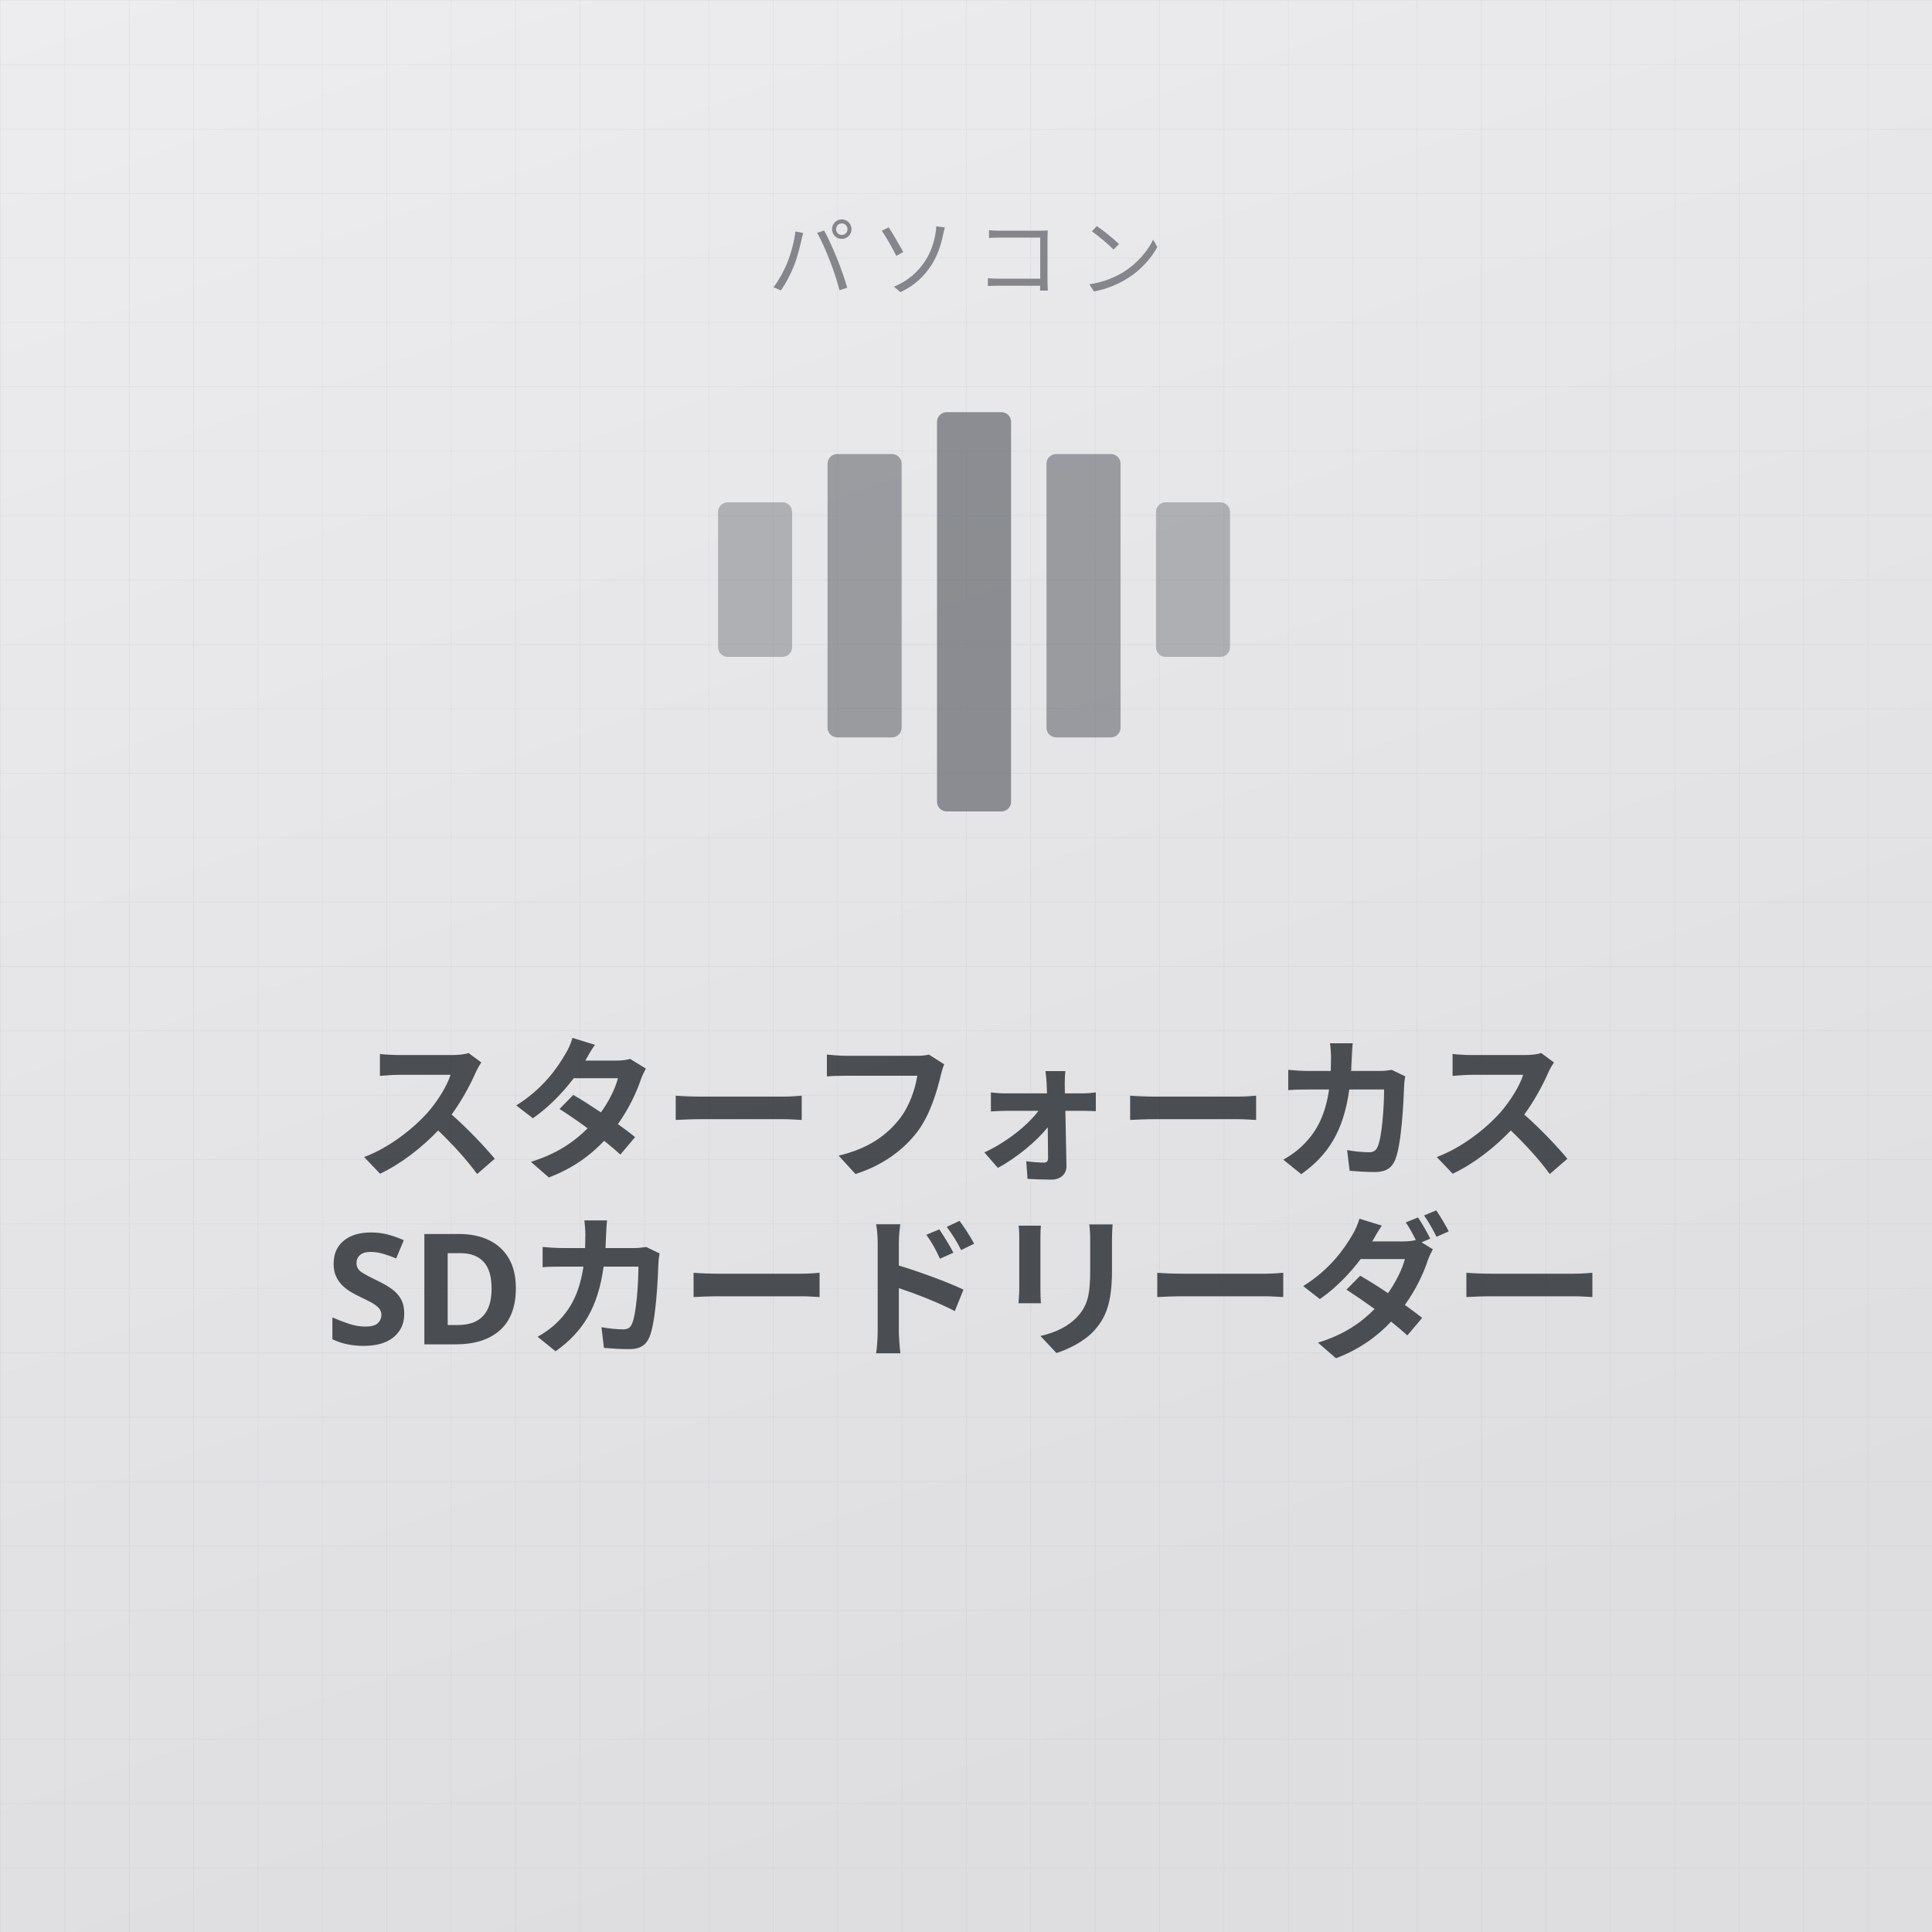
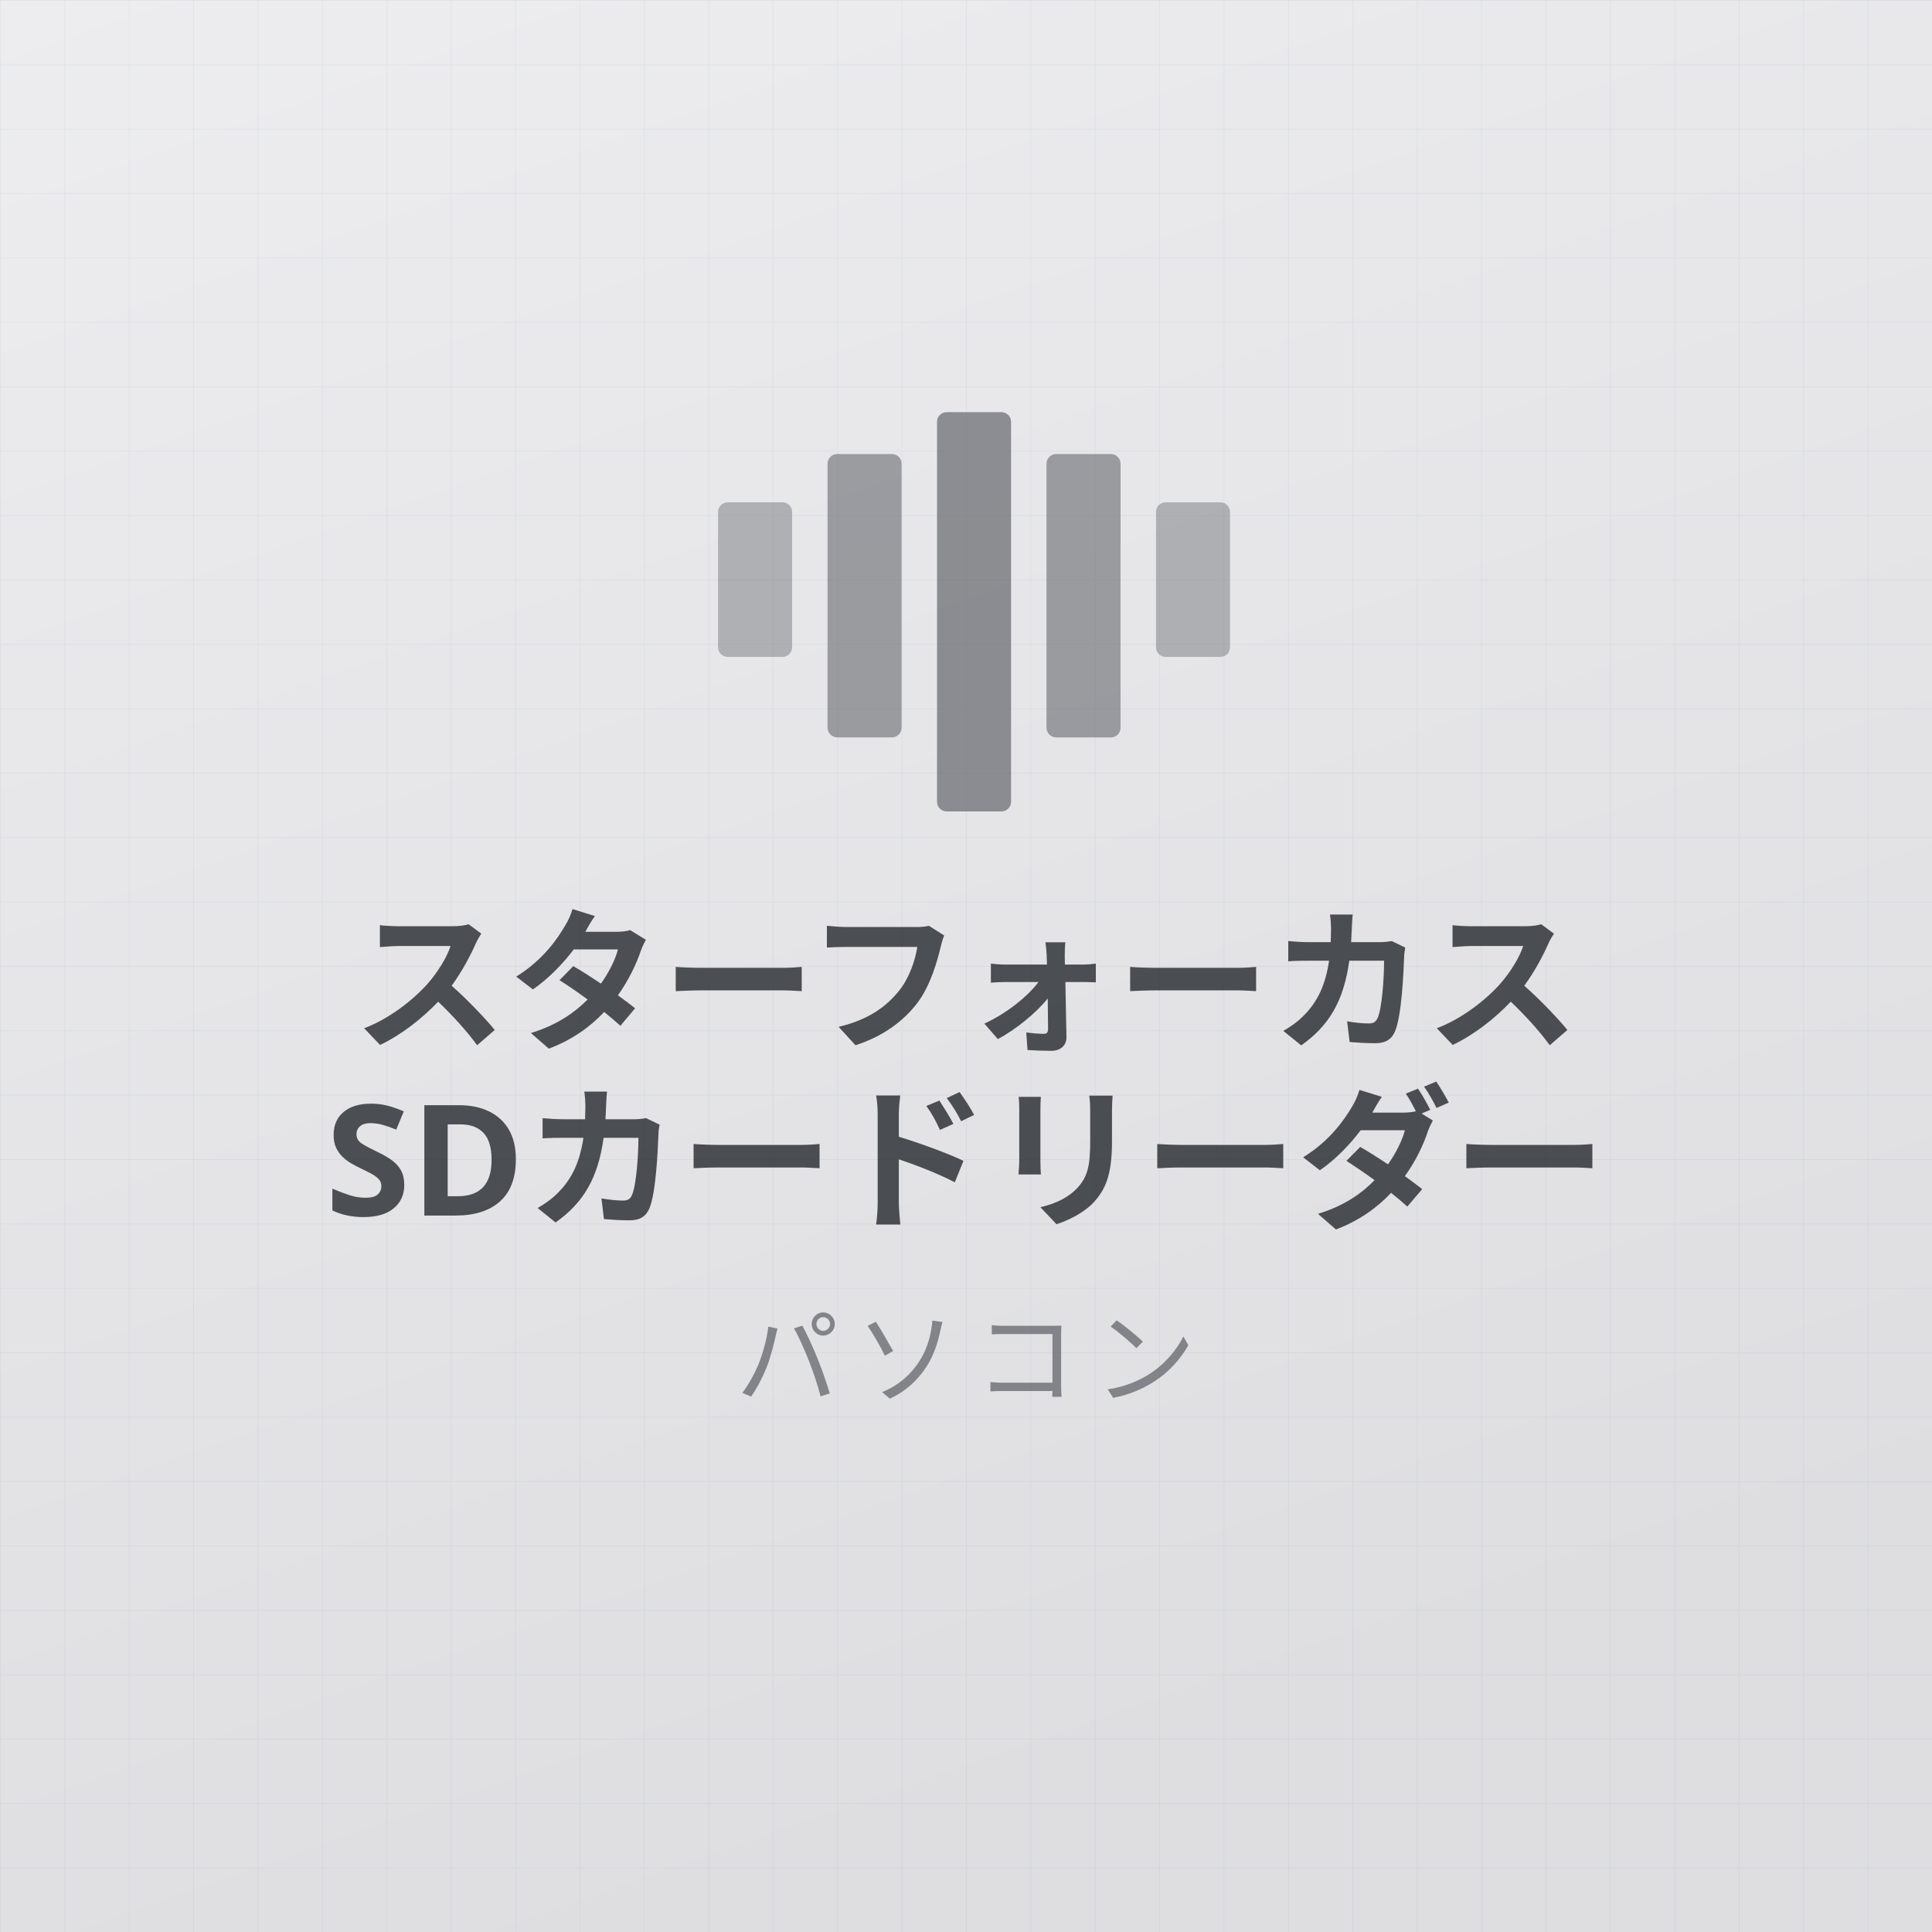
<svg xmlns="http://www.w3.org/2000/svg" width="1200" height="1200" viewBox="0 0 1200 1200" role="img" aria-label="スターフォーカス SDカードリーダー">
  <defs>
    <linearGradient id="shade" x1="0" y1="0" x2="0.35" y2="1">
      <stop offset="0%" stop-color="#EDEDEF" />
      <stop offset="100%" stop-color="#DEDEE1" />
    </linearGradient>
    <pattern id="grid" width="40" height="40" patternUnits="userSpaceOnUse">
      <path d="M40 0 L0 0 0 40" fill="none" stroke="#25282D" stroke-opacity=".05" stroke-width="1" />
    </pattern>
  </defs>
  <rect width="1200" height="1200" fill="url(#shade)" />
  <rect width="1200" height="1200" fill="url(#grid)" />
  <rect x="446" y="312" width="46" height="96" rx="6" fill="#5A5D63" fill-opacity=".40" />
  <rect x="514" y="282" width="46" height="176" rx="6" fill="#5A5D63" fill-opacity=".55" />
  <rect x="582" y="256" width="46" height="248" rx="6" fill="#5A5D63" fill-opacity=".65" />
  <rect x="650" y="282" width="46" height="176" rx="6" fill="#5A5D63" fill-opacity=".55" />
  <rect x="718" y="312" width="46" height="96" rx="6" fill="#5A5D63" fill-opacity=".40" />
-   <text x="600" y="180" text-anchor="middle" font-family="&quot;Hiragino Sans&quot;, &quot;Noto Sans JP&quot;, &quot;Yu Gothic&quot;, sans-serif" font-size="54" letter-spacing="10" fill="#5A5D63" fill-opacity=".70">パソコン</text>
-   <text x="600" y="725" text-anchor="middle" font-family="&quot;Hiragino Sans&quot;, &quot;Noto Sans JP&quot;, &quot;Yu Gothic&quot;, sans-serif" font-size="96" font-weight="700" fill="#25282D" fill-opacity=".80">スターフォーカス </text>
-   <text x="600" y="835" text-anchor="middle" font-family="&quot;Hiragino Sans&quot;, &quot;Noto Sans JP&quot;, &quot;Yu Gothic&quot;, sans-serif" font-size="96" font-weight="700" fill="#25282D" fill-opacity=".80">SDカードリーダー</text>
+   <text x="600" y="645" text-anchor="middle" font-family="&quot;Hiragino Sans&quot;, &quot;Noto Sans JP&quot;, &quot;Yu Gothic&quot;, sans-serif" font-size="96" font-weight="700" fill="#25282D" fill-opacity=".80">スターフォーカス </text>
+   <text x="600" y="755" text-anchor="middle" font-family="&quot;Hiragino Sans&quot;, &quot;Noto Sans JP&quot;, &quot;Yu Gothic&quot;, sans-serif" font-size="96" font-weight="700" fill="#25282D" fill-opacity=".80">SDカードリーダー</text>
+   <text x="600" y="867" text-anchor="middle" font-family="&quot;Hiragino Sans&quot;, &quot;Noto Sans JP&quot;, &quot;Yu Gothic&quot;, sans-serif" font-size="64" letter-spacing="10" fill="#5A5D63" fill-opacity=".70">パソコン</text>
</svg>
